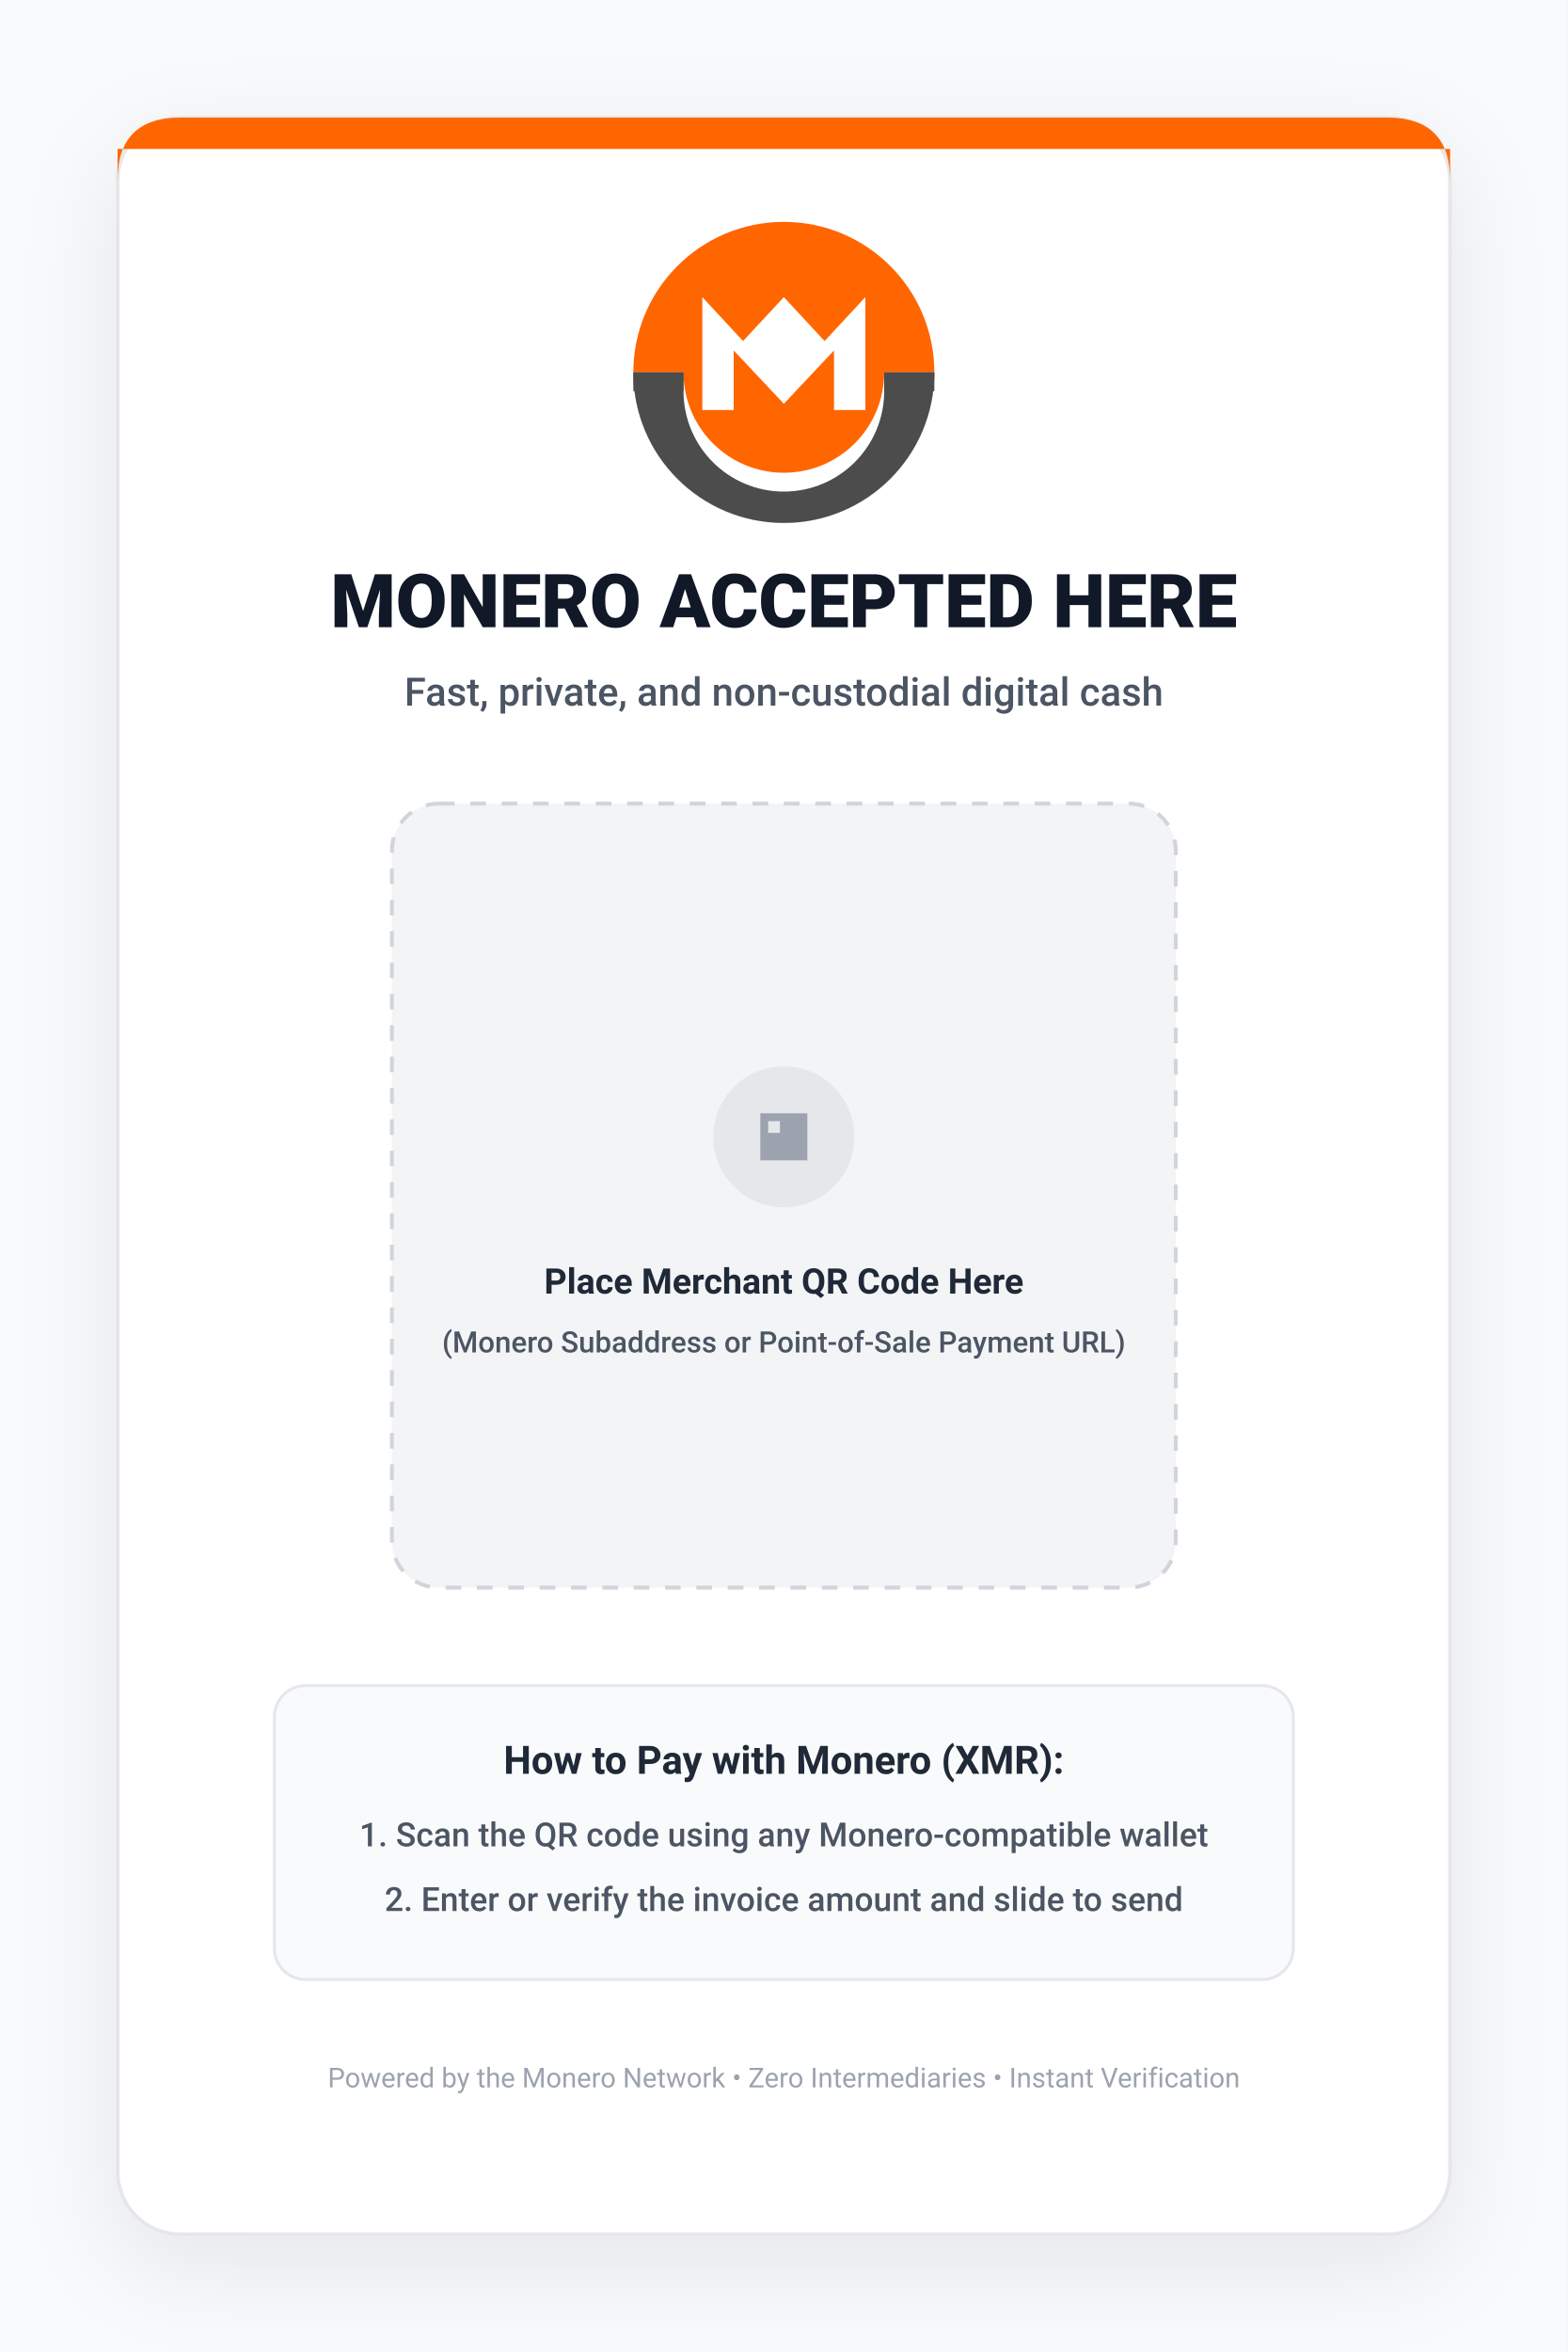
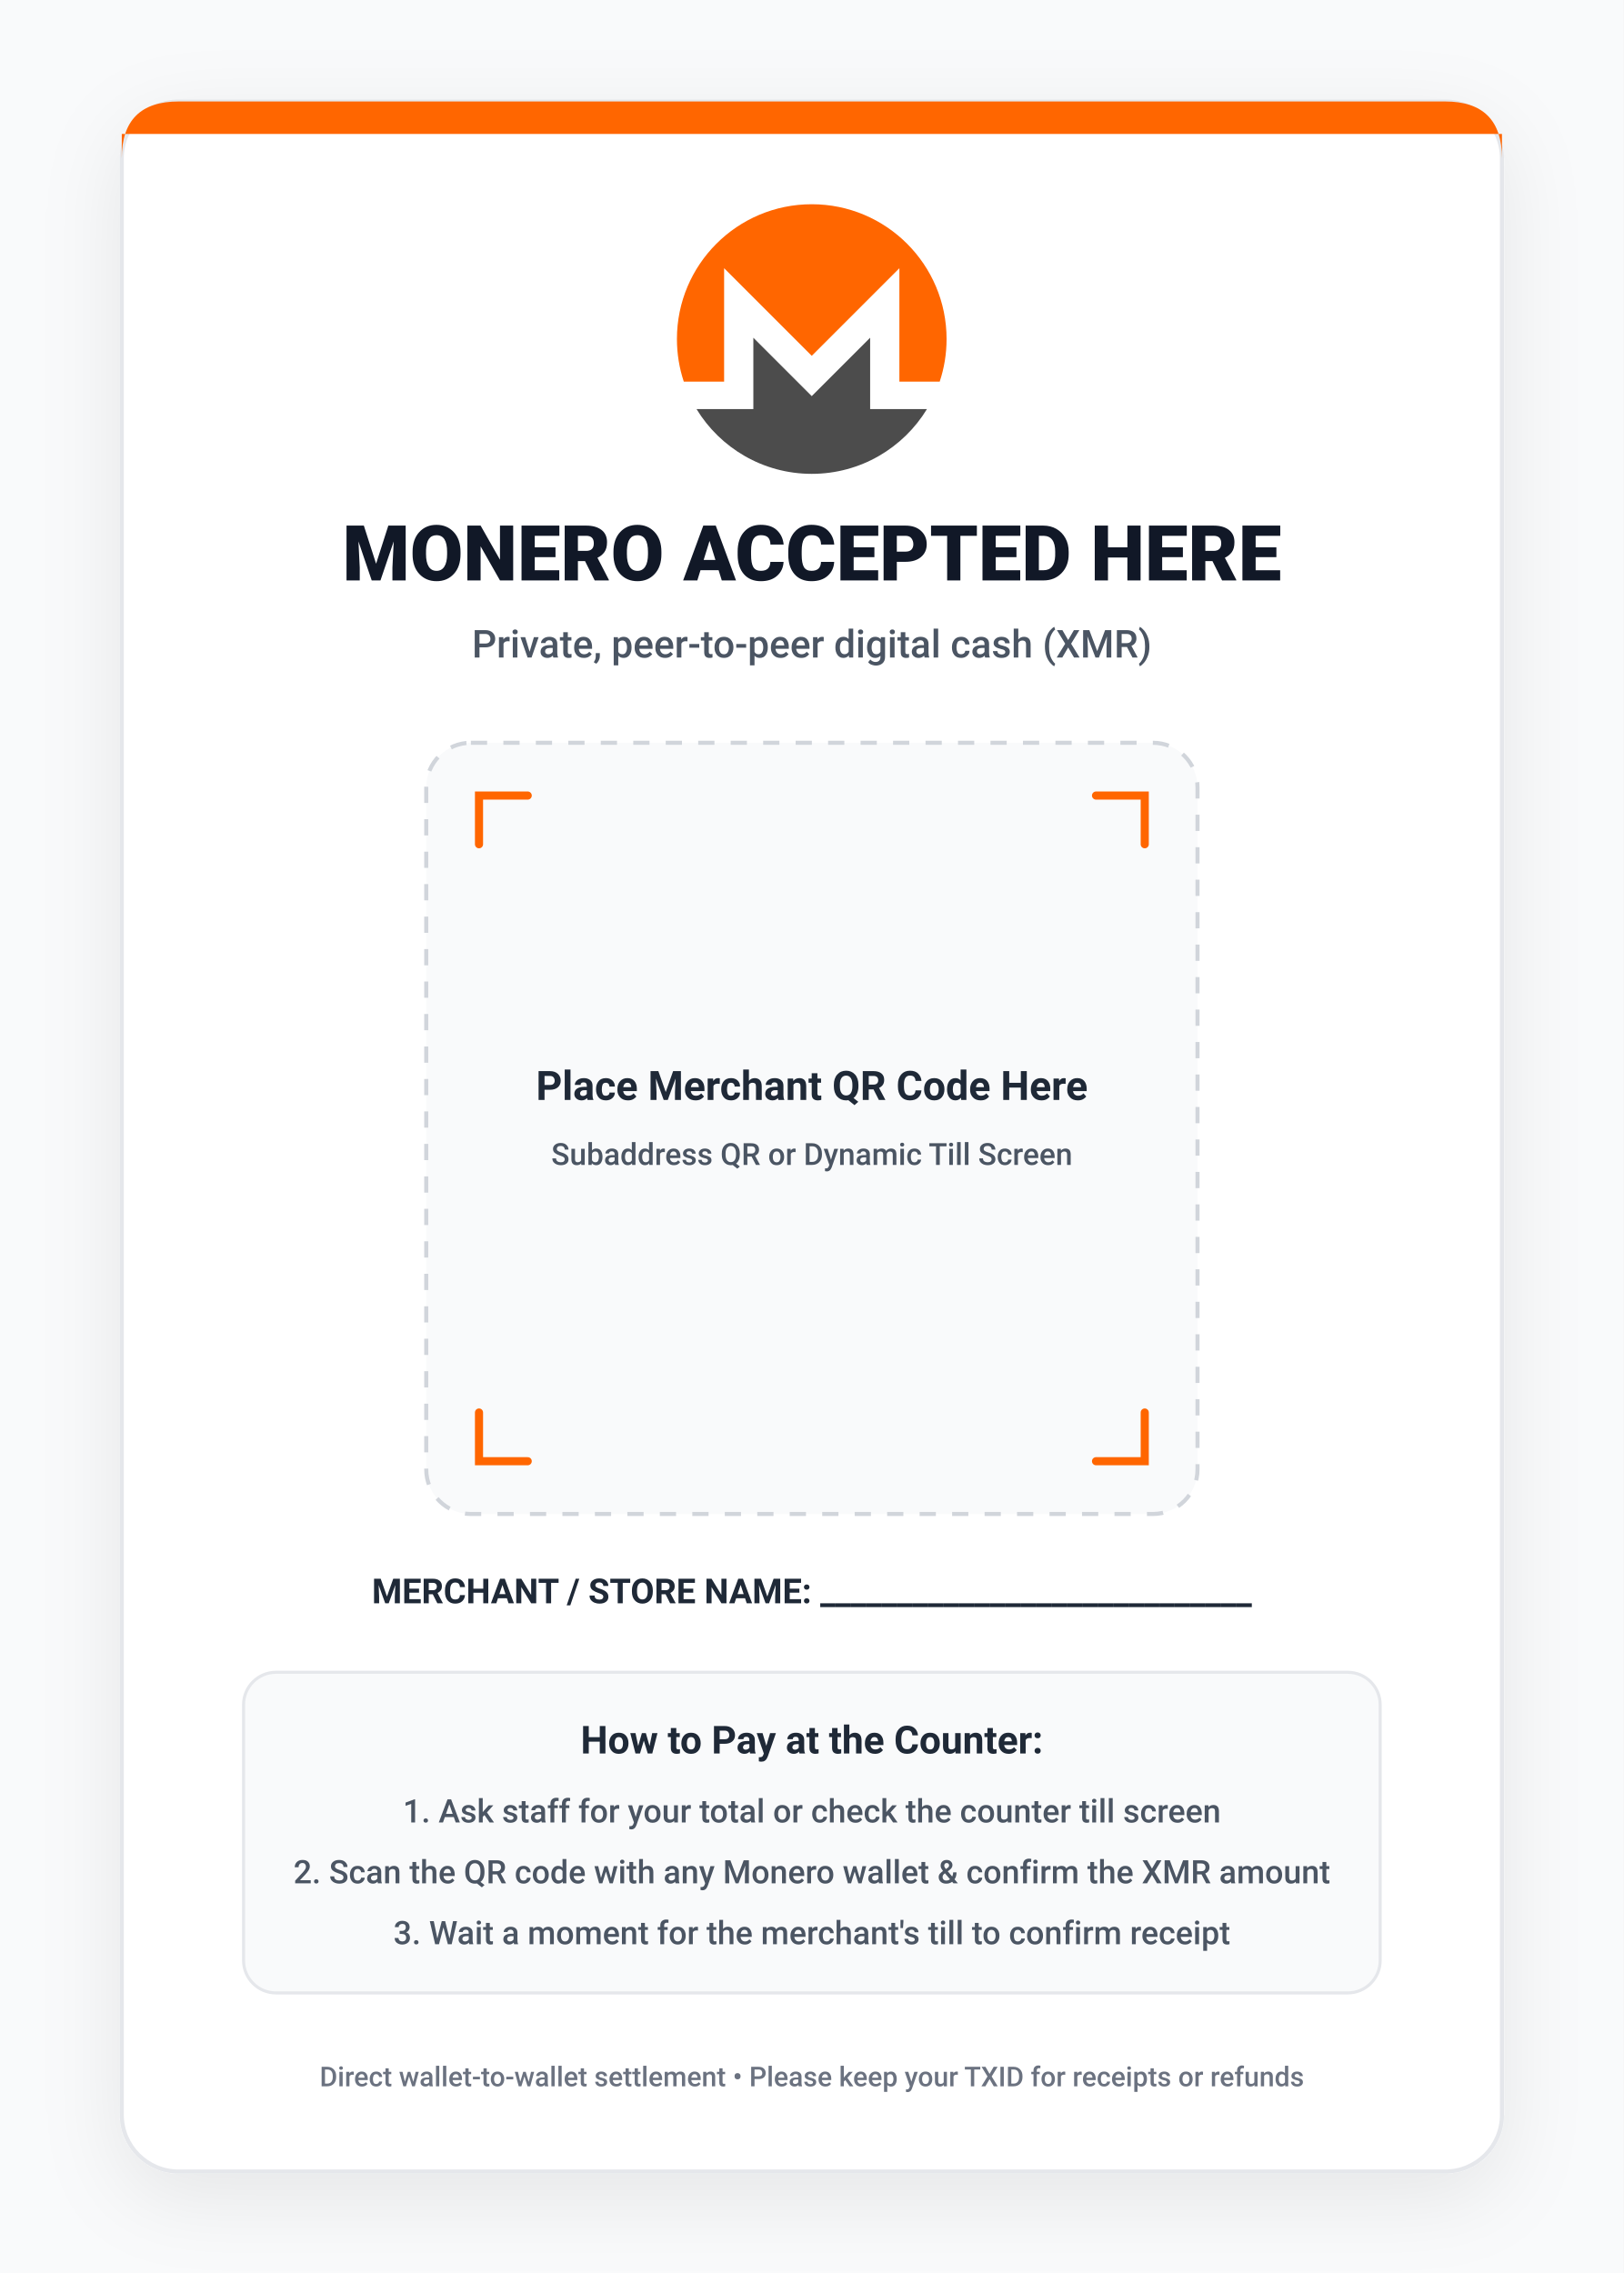
- <svg xmlns="http://www.w3.org/2000/svg" viewBox="0 0 800 1200" width="800" height="1200">
+ <svg xmlns="http://www.w3.org/2000/svg" viewBox="0 0 800 1120" width="800" height="1120" role="img" aria-label="Monero Accepted Here — Printable 5x7 portrait counter display card">
  <defs>
    <style>
      .title { font-family: -apple-system, BlinkMacSystemFont, "Segoe UI", Roboto, Helvetica, Arial, sans-serif; font-weight: 800; fill: #111827; }
      .subtitle { font-family: -apple-system, BlinkMacSystemFont, "Segoe UI", Roboto, Helvetica, Arial, sans-serif; font-weight: 500; fill: #4B5563; }
-       .instruction { font-family: -apple-system, BlinkMacSystemFont, "Segoe UI", Roboto, Helvetica, Arial, sans-serif; font-weight: 600; fill: #1F2937; }
-       .badge-text { font-family: -apple-system, BlinkMacSystemFont, "Segoe UI", Roboto, Helvetica, Arial, sans-serif; font-weight: 700; fill: #FFFFFF; }
-       .footer-text { font-family: -apple-system, BlinkMacSystemFont, "Segoe UI", Roboto, Helvetica, Arial, sans-serif; font-weight: 400; fill: #9CA3AF; }
+       .instruction { font-family: -apple-system, BlinkMacSystemFont, "Segoe UI", Roboto, Helvetica, Arial, sans-serif; font-weight: 700; fill: #1F2937; }
+       .footer-text { font-family: -apple-system, BlinkMacSystemFont, "Segoe UI", Roboto, Helvetica, Arial, sans-serif; font-weight: 500; fill: #6B7280; }
    </style>
    <filter id="card-shadow" x="-5%" y="-3%" width="110%" height="108%" filterUnits="userSpaceOnUse">
-       <feDropShadow dx="0" dy="16" stdDeviation="24" flood-color="#000000" flood-opacity="0.08" />
+       <feDropShadow dx="0" dy="12" stdDeviation="20" flood-color="#000000" flood-opacity="0.08" />
    </filter>
  </defs>
-   <rect width="800" height="1200" fill="#F9FAFB" />
-   <rect x="60" y="60" width="680" height="1080" rx="32" fill="#FFFFFF" stroke="#E5E7EB" stroke-width="2" filter="url(#card-shadow)" />
-   <path d="M 60 92 Q 60 60 92 60 L 708 60 Q 740 60 740 92 L 740 76 L 60 76 Z" fill="#FF6600" />
-   <g transform="translate(400, 190) scale(1.6)">
-     <circle cx="0" cy="0" r="48" fill="#FF6600" />
-     <path d="M -48 0 C -48 26.51 -26.51 48 0 48 C 26.51 48 48 26.51 48 0 L 32 0 C 32 17.67 17.67 32 0 32 C -17.67 32 -32 17.67 -32 0 Z" fill="#FFFFFF" />
-     <path d="M -26 12 L -26 -24 L -13 -10 L 0 -24 L 13 -10 L 26 -24 L 26 12 L 16 12 L 16 -7 L 0 10 L -16 -7 L -16 12 Z" fill="#FFFFFF" />
-     <rect x="-48" y="0" width="16" height="6" fill="#4C4C4C" />
-     <rect x="32" y="0" width="16" height="6" fill="#4C4C4C" />
-     <path d="M -32 0 L -32 6 C -32 23.67 -17.67 38 0 38 C 17.67 38 32 23.67 32 6 L 32 0 L 48 0 C 48 26.51 26.51 48 0 48 C -26.51 48 -48 26.51 -48 0 Z" fill="#4C4C4C" />
+   <rect width="800" height="1120" fill="#F9FAFB" />
+   <rect x="60" y="50" width="680" height="1020" rx="28" fill="#FFFFFF" stroke="#E5E7EB" stroke-width="2" filter="url(#card-shadow)" />
+   <path d="M 60 78 Q 60 50 88 50 L 712 50 Q 740 50 740 78 L 740 66 L 60 66 Z" fill="#FF6600" />
+   <g transform="translate(332.8, 100) scale(1.8)">
+     <circle cx="37.3" cy="37.3" r="37.2" fill="#FFFFFF" />
+     <path d="m 37.3,0.353 c -20.377,0 -36.903,16.524 -36.903,36.902 0,4.074 0.66,7.992 1.88,11.657 l 11.036,0 0,-31.049 23.987,23.987 23.987,-23.987 0,31.049 11.037,0 c 1.22,-3.665 1.88,-7.583 1.88,-11.657 0,-20.378 -16.526,-36.902 -36.904,-36.902" fill="#FF6600" />
+     <path d="m 21.316,36.896 0,19.537 -15.55,0 c 6.478,10.628 18.178,17.726 31.533,17.726 13.355,0 25.056,-7.098 31.533,-17.726 l -15.549,0 0,-19.537 -15.984,15.984 z" fill="#4C4C4C" />
  </g>
-   <text class="title" x="400" y="320" font-size="38" text-anchor="middle">MONERO ACCEPTED HERE</text>
-   <text class="subtitle" x="400" y="360" font-size="20" text-anchor="middle">Fast, private, and non-custodial digital cash</text>
-   <rect x="200" y="410" width="400" height="400" rx="24" fill="#F3F4F6" stroke="#D1D5DB" stroke-width="2" stroke-dasharray="8 8" />
-   <g transform="translate(400, 580)">
-     <circle cx="0" cy="0" r="36" fill="#E5E7EB" />
-     <path d="M -12 -12 L 12 -12 L 12 12 L -12 12 Z M -8 -8 L -8 -2 L -2 -2 L -2 -8 Z M 2 -8 L 8 -8 L 8 -2 L 2 -2 Z M -8 2 L -2 2 L -2 8 L -8 8 Z" fill="#9CA3AF" />
-   </g>
-   <text class="instruction" x="400" y="660" font-size="18" text-anchor="middle" fill="#6B7280">Place Merchant QR Code Here</text>
-   <text class="subtitle" x="400" y="690" font-size="15" text-anchor="middle" fill="#9CA3AF">(Monero Subaddress or Point-of-Sale Payment URL)</text>
-   <rect x="140" y="860" width="520" height="150" rx="16" fill="#F9FAFB" stroke="#E5E7EB" stroke-width="1.5" />
-   <text class="instruction" x="400" y="905" font-size="20" text-anchor="middle">How to Pay with Monero (XMR):</text>
-   <text class="subtitle" x="400" y="942" font-size="17" text-anchor="middle">1. Scan the QR code using any Monero-compatible wallet</text>
-   <text class="subtitle" x="400" y="975" font-size="17" text-anchor="middle">2. Enter or verify the invoice amount and slide to send</text>
-   <text class="footer-text" x="400" y="1065" font-size="14" text-anchor="middle">Powered by the Monero Network • Zero Intermediaries • Instant Verification</text>
+   <text class="title" x="400" y="286" font-size="38" text-anchor="middle">MONERO ACCEPTED HERE</text>
+   <text class="subtitle" x="400" y="324" font-size="19" text-anchor="middle">Private, peer-to-peer digital cash (XMR)</text>
+   <rect x="210" y="366" width="380" height="380" rx="22" fill="#F9FAFB" stroke="#D1D5DB" stroke-width="2" stroke-dasharray="8 8" />
+   <path d="M 236 416 L 236 392 L 260 392" fill="none" stroke="#FF6600" stroke-width="4" stroke-linecap="round" />
+   <path d="M 564 416 L 564 392 L 540 392" fill="none" stroke="#FF6600" stroke-width="4" stroke-linecap="round" />
+   <path d="M 236 696 L 236 720 L 260 720" fill="none" stroke="#FF6600" stroke-width="4" stroke-linecap="round" />
+   <path d="M 564 696 L 564 720 L 540 720" fill="none" stroke="#FF6600" stroke-width="4" stroke-linecap="round" />
+   <text class="instruction" x="400" y="542" font-size="20" text-anchor="middle" fill="#374151">Place Merchant QR Code Here</text>
+   <text class="subtitle" x="400" y="574" font-size="15" text-anchor="middle" fill="#6B7280">Subaddress QR or Dynamic Till Screen</text>
+   <text class="instruction" x="400" y="790" font-size="17" text-anchor="middle" fill="#374151">MERCHANT / STORE NAME: ____________________________</text>
+   <rect x="120" y="824" width="560" height="158" rx="16" fill="#F9FAFB" stroke="#E5E7EB" stroke-width="1.5" />
+   <text class="instruction" x="400" y="864" font-size="19" text-anchor="middle">How to Pay at the Counter:</text>
+   <text class="subtitle" x="400" y="898" font-size="16" text-anchor="middle">1. Ask staff for your total or check the counter till screen</text>
+   <text class="subtitle" x="400" y="928" font-size="16" text-anchor="middle">2. Scan the QR code with any Monero wallet &amp; confirm the XMR amount</text>
+   <text class="subtitle" x="400" y="958" font-size="16" text-anchor="middle">3. Wait a moment for the merchant's till to confirm receipt</text>
+   <text class="footer-text" x="400" y="1028" font-size="13.5" text-anchor="middle">Direct wallet-to-wallet settlement • Please keep your TXID for receipts or refunds</text>
</svg>
